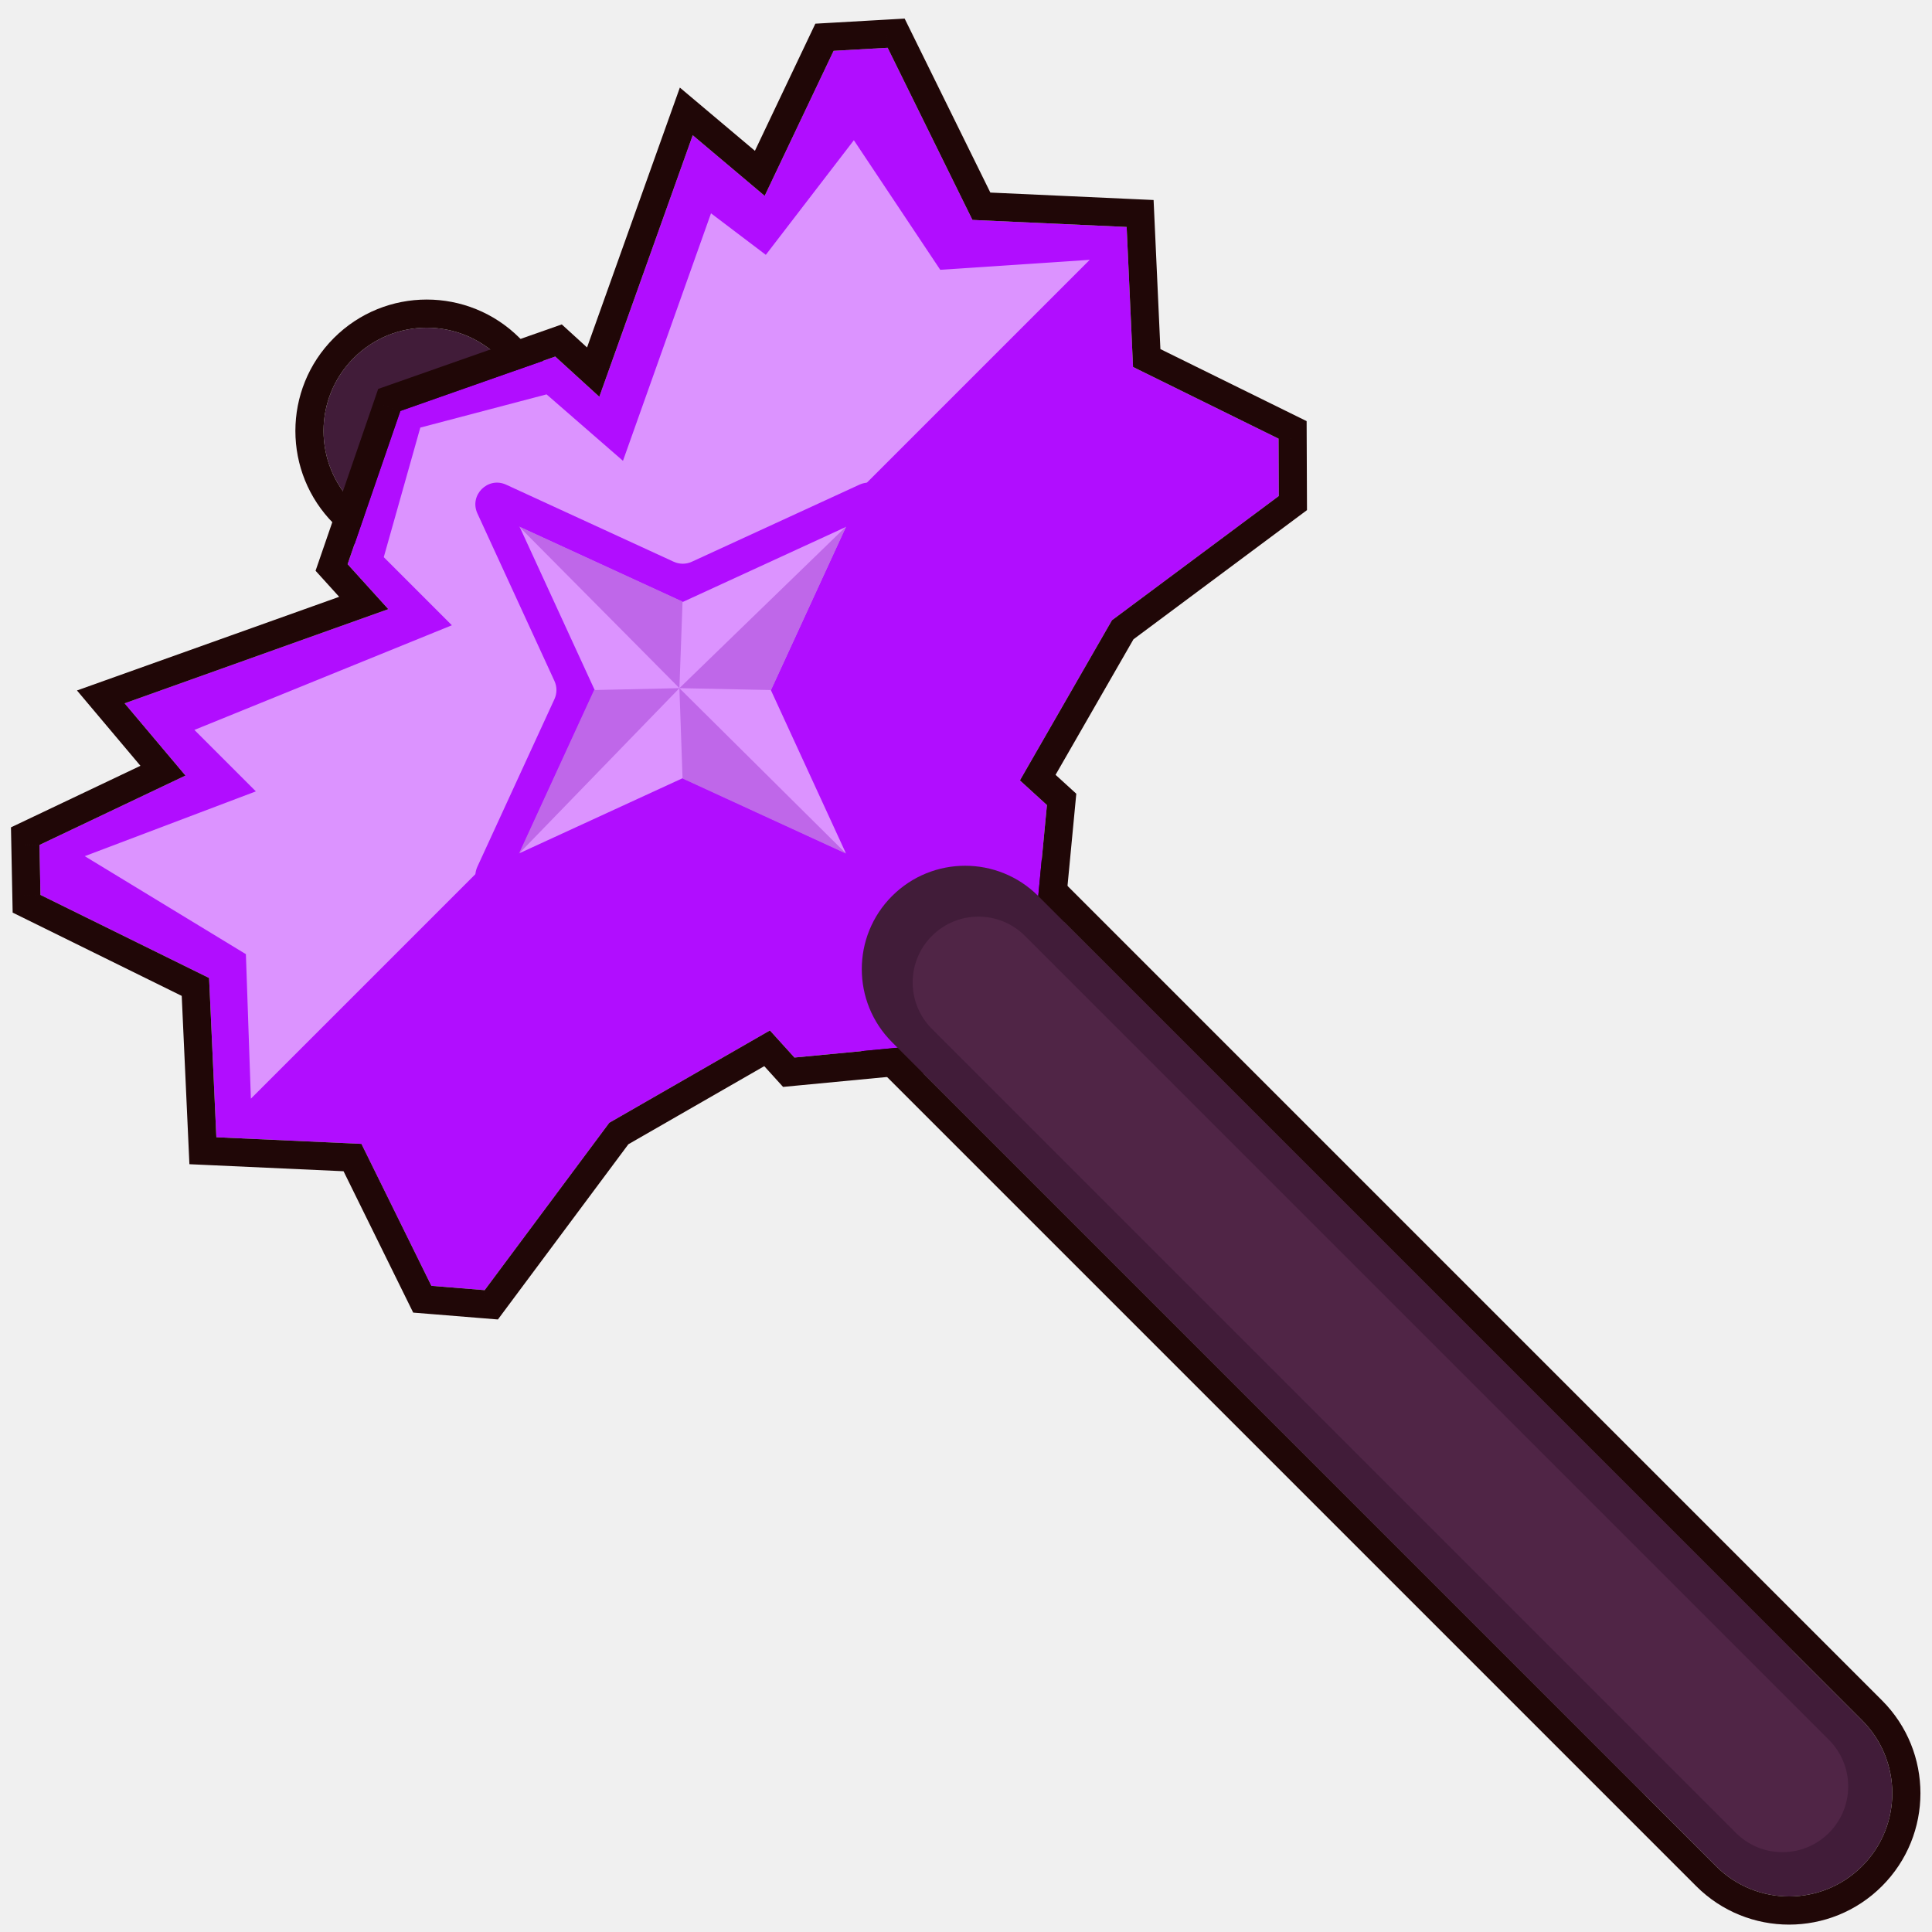
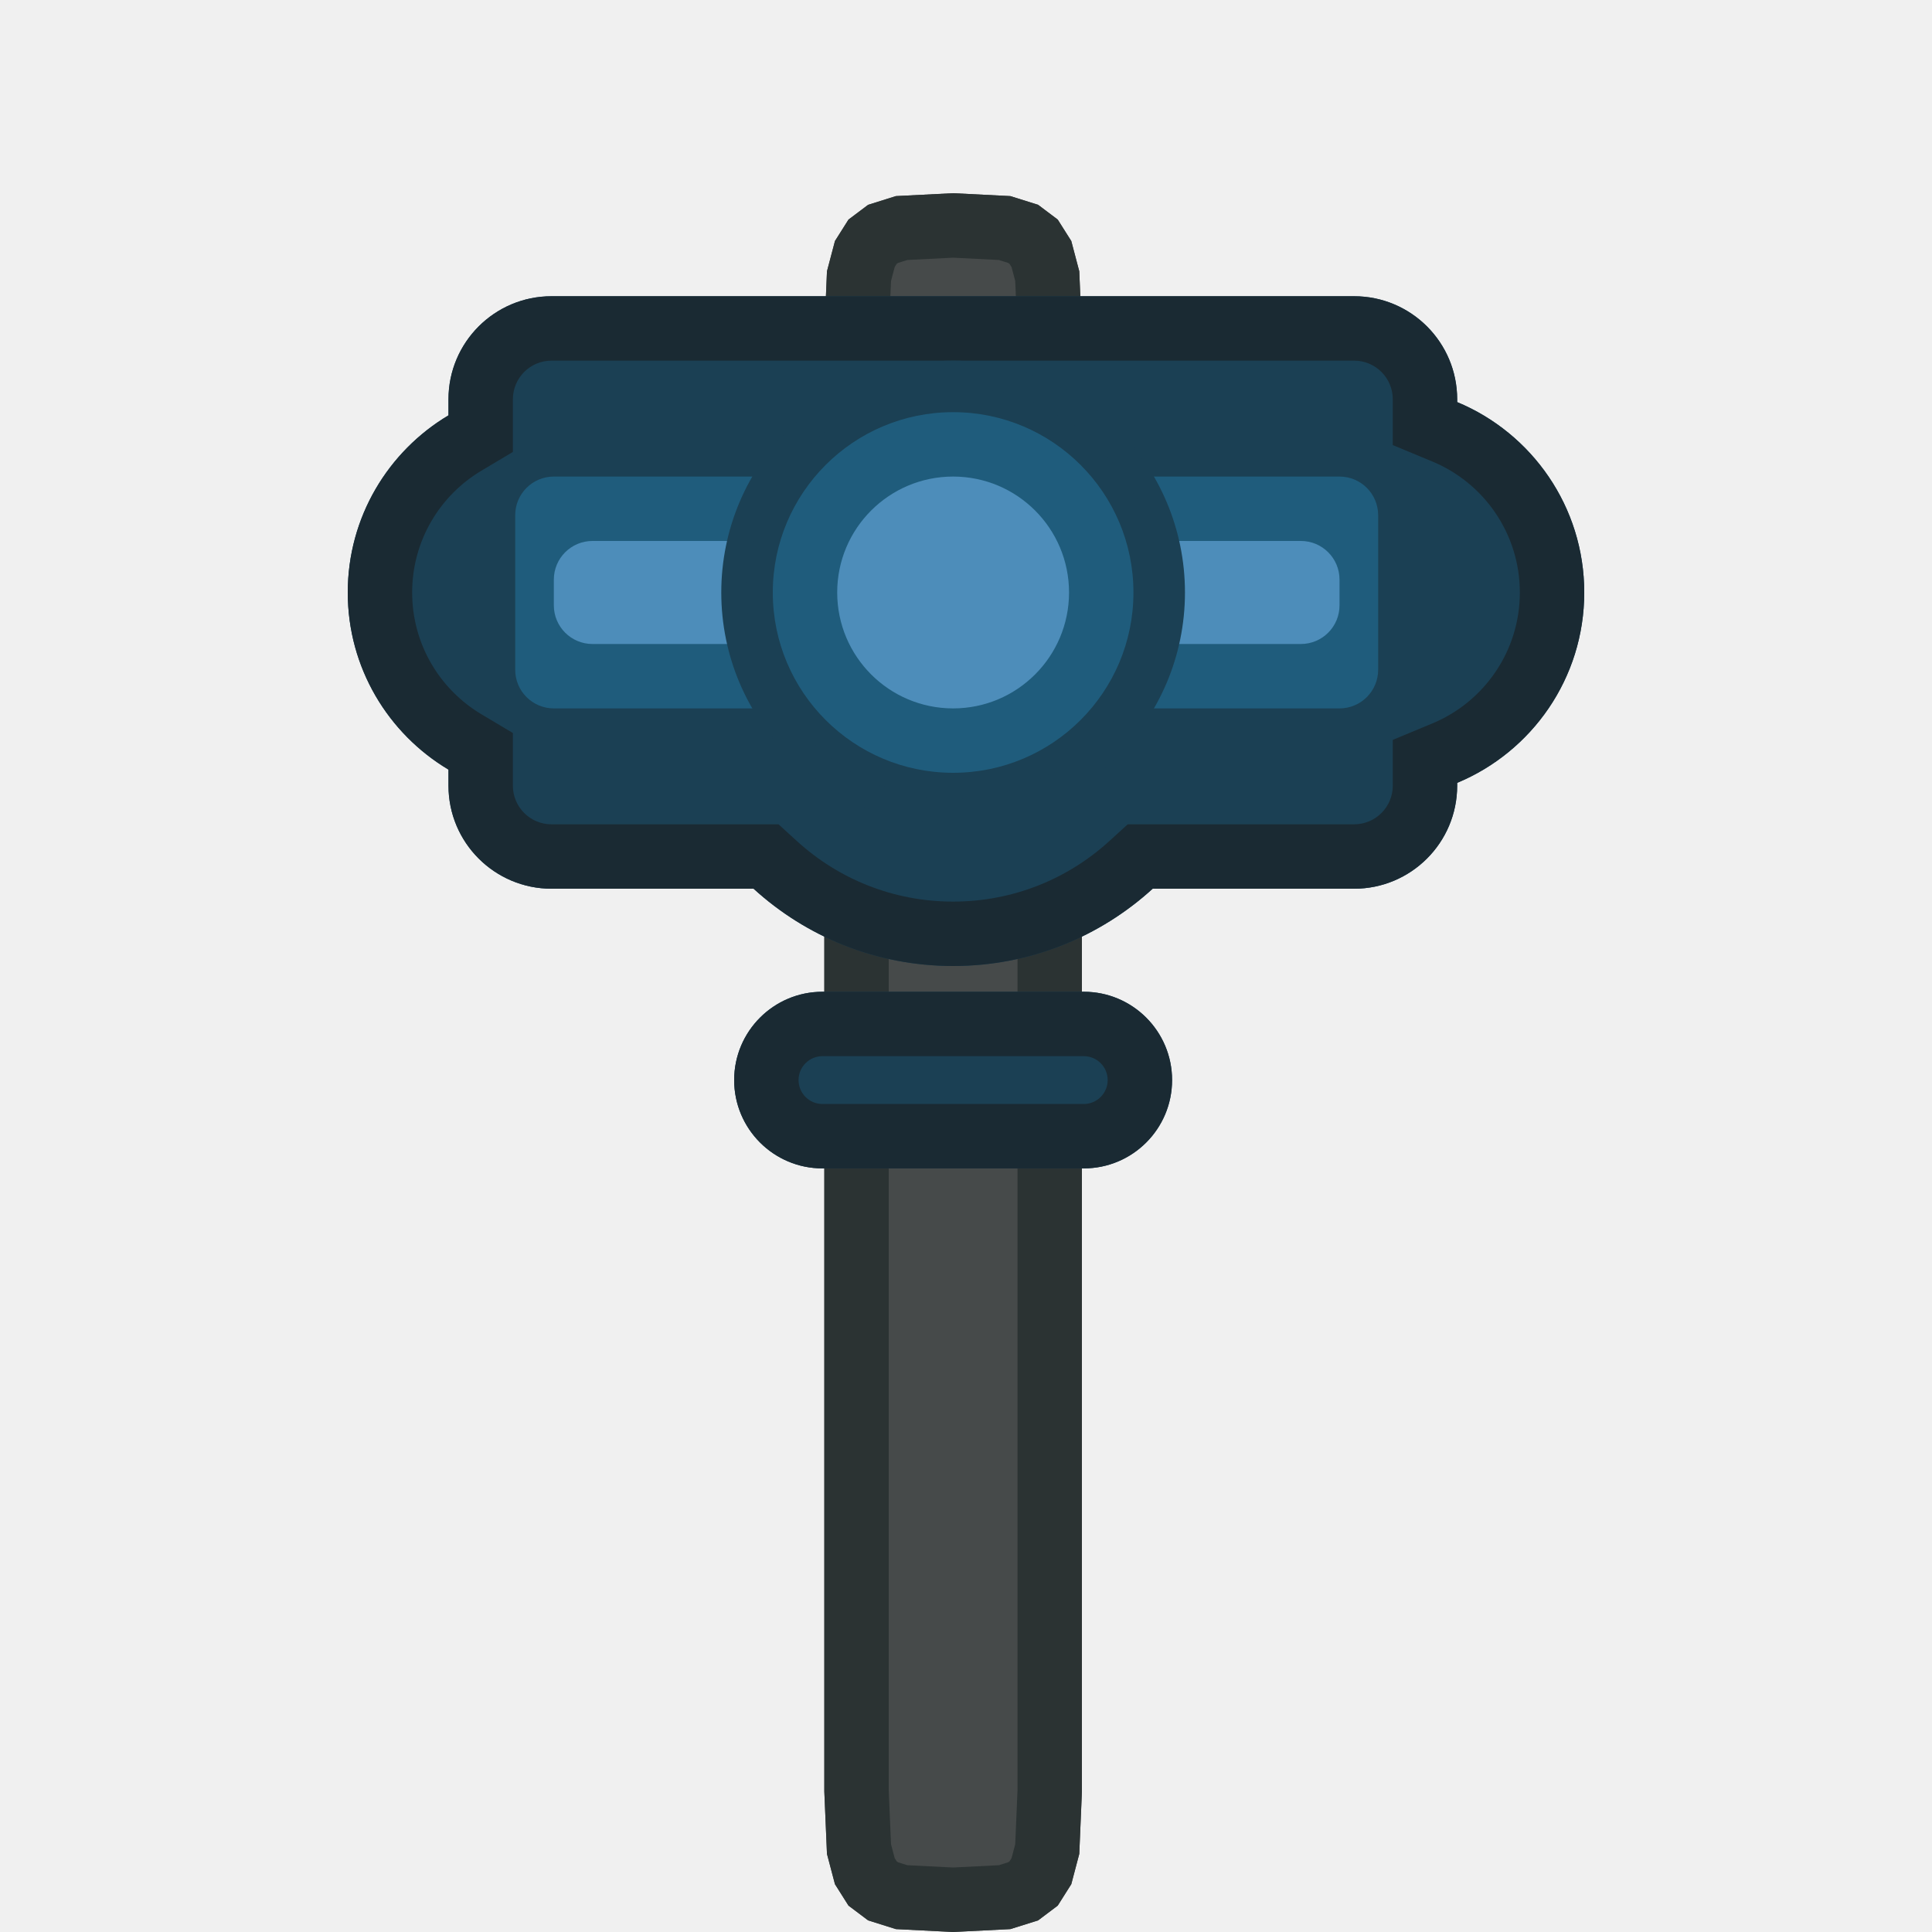
- <svg xmlns="http://www.w3.org/2000/svg" width="501" height="501" viewBox="0 0 501 501" fill="none">
-   <g clip-path="url(#clip0_147_175)">
-     <mask id="path-1-outside-1_147_175" maskUnits="userSpaceOnUse" x="61.497" y="62.953" width="451.134" height="451.134" fill="black">
-       <rect fill="white" x="61.497" y="62.953" width="451.134" height="451.134" />
-       <path d="M91.736 92.818C102.188 82.366 119.135 82.366 129.587 92.818L482.864 446.095C493.316 456.547 493.316 473.493 482.864 483.946V483.946C472.412 494.398 455.465 494.398 445.013 483.946L91.736 130.669C81.284 120.217 81.284 103.27 91.736 92.818V92.818Z" />
-     </mask>
-     <path d="M91.736 92.818C102.188 82.366 119.135 82.366 129.587 92.818L482.864 446.095C493.316 456.547 493.316 473.493 482.864 483.946V483.946C472.412 494.398 455.465 494.398 445.013 483.946L91.736 130.669C81.284 120.217 81.284 103.27 91.736 92.818V92.818Z" fill="#411C39" />
-     <path d="M91.736 130.669L86.575 135.831L91.736 130.669ZM482.864 446.095L477.702 451.256L482.864 446.095ZM124.426 97.98L477.702 451.256L488.025 440.933L134.749 87.656L124.426 97.98ZM450.174 478.784L96.898 125.507L86.575 135.831L439.851 489.107L450.174 478.784ZM96.898 125.507C89.296 117.906 89.296 105.581 96.898 97.98L86.575 87.656C73.272 100.959 73.272 122.528 86.575 135.831L96.898 125.507ZM477.702 478.784C470.101 486.386 457.776 486.386 450.174 478.784L439.851 489.107C453.154 502.41 474.722 502.41 488.025 489.107L477.702 478.784ZM477.702 451.256C485.304 458.858 485.304 471.183 477.702 478.784L488.025 489.107C501.328 475.804 501.328 454.236 488.025 440.933L477.702 451.256ZM134.749 87.656C121.446 74.354 99.877 74.354 86.575 87.656L96.898 97.98C104.499 90.378 116.824 90.378 124.426 97.98L134.749 87.656Z" fill="#200707" mask="url(#path-1-outside-1_147_175)" />
-     <mask id="path-3-outside-2_147_175" maskUnits="userSpaceOnUse" x="-27.638" y="-25.008" width="425.678" height="425.678" fill="black">
-       <rect fill="white" x="-27.638" y="-25.008" width="425.678" height="425.678" />
-       <path fill-rule="evenodd" clip-rule="evenodd" d="M103.824 106.574L90.139 146.303L100.701 157.965L32.319 182.387L48.098 201.117L10.235 219.115L10.493 232.068L54.219 253.607L56.105 294.909L93.731 296.627L111.864 333.438L125.678 334.558L157.996 291.152L199.648 267.21L206.014 274.239L265.788 268.538L271.488 208.764L264.477 202.369L288.35 160.835L331.61 128.625L331.549 113.754L293.816 95.166L292.158 58.855L252.171 57.03L230.178 12.383L216.168 13.183L198.293 50.786L179.637 35.069L155.416 102.887L143.984 92.459L103.824 106.574Z" />
-     </mask>
-     <path fill-rule="evenodd" clip-rule="evenodd" d="M103.824 106.574L90.139 146.303L100.701 157.965L32.319 182.387L48.098 201.117L10.235 219.115L10.493 232.068L54.219 253.607L56.105 294.909L93.731 296.627L111.864 333.438L125.678 334.558L157.996 291.152L199.648 267.21L206.014 274.239L265.788 268.538L271.488 208.764L264.477 202.369L288.35 160.835L331.61 128.625L331.549 113.754L293.816 95.166L292.158 58.855L252.171 57.03L230.178 12.383L216.168 13.183L198.293 50.786L179.637 35.069L155.416 102.887L143.984 92.459L103.824 106.574Z" fill="#B10DFF" />
-     <path d="M90.139 146.303L83.238 143.926L81.832 148.006L84.729 151.203L90.139 146.303ZM103.824 106.574L101.403 99.688L98.072 100.859L96.922 104.197L103.824 106.574ZM100.701 157.965L103.156 164.839L113.447 161.164L106.111 153.064L100.701 157.965ZM32.319 182.387L29.863 175.513L19.962 179.049L26.736 187.09L32.319 182.387ZM48.098 201.117L51.232 207.709L59.775 203.648L53.68 196.414L48.098 201.117ZM10.235 219.115L7.102 212.523L2.844 214.547L2.937 219.261L10.235 219.115ZM10.493 232.068L3.195 232.213L3.283 236.653L7.267 238.616L10.493 232.068ZM54.219 253.607L61.511 253.274L61.314 248.965L57.444 247.059L54.219 253.607ZM56.105 294.909L48.813 295.242L49.117 301.897L55.772 302.201L56.105 294.909ZM93.731 296.627L100.279 293.401L98.373 289.532L94.064 289.335L93.731 296.627ZM111.864 333.438L105.316 336.664L107.146 340.38L111.275 340.714L111.864 333.438ZM125.678 334.558L125.088 341.833L129.118 342.16L131.532 338.917L125.678 334.558ZM157.996 291.152L154.358 284.823L153.046 285.578L152.141 286.792L157.996 291.152ZM199.648 267.21L205.058 262.31L201.11 257.951L196.01 260.882L199.648 267.21ZM206.014 274.239L200.603 279.139L203.062 281.853L206.707 281.505L206.014 274.239ZM265.788 268.538L266.481 275.805L272.482 275.232L273.054 269.231L265.788 268.538ZM271.488 208.764L278.755 209.457L279.101 205.828L276.408 203.371L271.488 208.764ZM264.477 202.369L258.148 198.731L255.228 203.812L259.558 207.761L264.477 202.369ZM288.35 160.835L283.991 154.98L282.777 155.884L282.022 157.197L288.35 160.835ZM331.61 128.625L335.969 134.48L338.925 132.28L338.91 128.595L331.61 128.625ZM331.549 113.754L338.848 113.724L338.83 109.203L334.774 107.206L331.549 113.754ZM293.816 95.166L286.524 95.499L286.721 99.808L290.59 101.714L293.816 95.166ZM292.158 58.855L299.45 58.522L299.146 51.867L292.491 51.563L292.158 58.855ZM252.171 57.03L245.623 60.255L247.529 64.125L251.838 64.322L252.171 57.03ZM230.178 12.383L236.726 9.157L234.589 4.819L229.762 5.095L230.178 12.383ZM216.168 13.183L215.752 5.895L211.433 6.142L209.575 10.049L216.168 13.183ZM198.293 50.786L193.59 56.368L200.824 62.463L204.885 53.92L198.293 50.786ZM179.637 35.069L184.34 29.486L176.299 22.712L172.762 32.614L179.637 35.069ZM155.416 102.887L150.497 108.28L158.601 115.672L162.29 105.342L155.416 102.887ZM143.984 92.459L148.903 87.066L145.679 84.126L141.563 85.573L143.984 92.459ZM97.041 148.681L110.725 108.952L96.922 104.197L83.238 143.926L97.041 148.681ZM106.111 153.064L95.549 141.403L84.729 151.203L95.291 162.865L106.111 153.064ZM98.246 151.09L29.863 175.513L34.774 189.261L103.156 164.839L98.246 151.09ZM26.736 187.09L42.515 205.82L53.68 196.414L37.901 177.684L26.736 187.09ZM44.964 194.524L7.102 212.523L13.369 225.708L51.232 207.709L44.964 194.524ZM2.937 219.261L3.195 232.213L17.791 231.922L17.534 218.97L2.937 219.261ZM7.267 238.616L50.993 260.155L57.444 247.059L13.719 225.519L7.267 238.616ZM46.927 253.94L48.813 295.242L63.397 294.576L61.511 253.274L46.927 253.94ZM55.772 302.201L93.398 303.919L94.064 289.335L56.438 287.617L55.772 302.201ZM87.182 299.852L105.316 336.664L118.412 330.213L100.279 293.401L87.182 299.852ZM111.275 340.714L125.088 341.833L126.267 327.282L112.453 326.163L111.275 340.714ZM131.532 338.917L163.851 295.511L152.141 286.792L119.823 330.198L131.532 338.917ZM161.634 297.48L203.285 273.539L196.01 260.882L154.358 284.823L161.634 297.48ZM211.424 269.339L205.058 262.31L194.238 272.111L200.603 279.139L211.424 269.339ZM265.094 261.272L205.321 266.972L206.707 281.505L266.481 275.805L265.094 261.272ZM264.222 208.071L258.521 267.845L273.054 269.231L278.755 209.457L264.222 208.071ZM259.558 207.761L266.569 214.157L276.408 203.371L269.396 196.976L259.558 207.761ZM270.805 206.006L294.679 164.472L282.022 157.197L258.148 198.731L270.805 206.006ZM292.71 166.689L335.969 134.48L327.251 122.77L283.991 154.98L292.71 166.689ZM338.91 128.595L338.848 113.724L324.249 113.784L324.311 128.655L338.91 128.595ZM334.774 107.206L297.042 88.618L290.59 101.714L328.323 120.302L334.774 107.206ZM301.108 94.833L299.45 58.522L284.866 59.188L286.524 95.499L301.108 94.833ZM292.491 51.563L252.504 49.738L251.838 64.322L291.825 66.147L292.491 51.563ZM258.719 53.804L236.726 9.157L223.63 15.608L245.623 60.255L258.719 53.804ZM229.762 5.095L215.752 5.895L216.584 20.471L230.594 19.67L229.762 5.095ZM209.575 10.049L191.7 47.652L204.885 53.92L222.76 16.317L209.575 10.049ZM202.996 45.204L184.34 29.486L174.934 40.651L193.59 56.368L202.996 45.204ZM172.762 32.614L148.542 100.432L162.29 105.342L186.511 37.524L172.762 32.614ZM139.064 97.852L150.497 108.28L160.335 97.494L148.903 87.066L139.064 97.852ZM106.244 113.461L146.404 99.345L141.563 85.573L101.403 99.688L106.244 113.461Z" fill="#200707" mask="url(#path-3-outside-2_147_175)" />
-     <rect x="250.281" y="213.401" width="327.738" height="53.608" rx="26.804" transform="rotate(45 250.281 213.401)" fill="#411C39" />
-     <rect x="253.727" y="230.632" width="328.957" height="34.114" rx="17.057" transform="rotate(45 253.727 230.632)" fill="#502546" />
-     <path d="M65.057 284.907L63.764 247.431L21.981 222.017L66.349 205.217L50.411 189.279L117.178 162.142L99.517 144.481L108.994 110.882L141.731 102.267L161.546 119.497L184.376 55.315L198.591 66.083L221.421 36.361L243.82 69.96L282.588 67.376L65.057 284.907Z" fill="#DC93FF" />
-     <path d="M123.799 133.14C121.62 128.401 126.513 123.509 131.252 125.688L174.705 145.669C176.195 146.354 177.91 146.354 179.4 145.669L222.853 125.688C227.593 123.509 232.485 128.401 230.306 133.14L210.325 176.594C209.64 178.084 209.64 179.799 210.325 181.289L230.306 224.742C232.485 229.481 227.593 234.373 222.853 232.194L179.4 212.214C177.91 211.529 176.195 211.529 174.705 212.214L131.252 232.194C126.513 234.373 121.62 229.481 123.799 224.742L143.78 181.289C144.465 179.799 144.465 178.084 143.78 176.594L123.799 133.14Z" fill="#B10DFF" />
-     <path d="M134.769 136.657L177.053 156.1L219.337 136.657L199.894 178.941L219.337 221.225L177.053 201.782L134.769 221.225L154.212 178.941L134.769 136.657Z" fill="#DC93FF" />
-     <path d="M176.181 178.449L134.553 221.389L154.056 178.941L176.181 178.449L134.553 136.493L177.001 155.996L176.181 178.449L219.449 136.493L199.946 178.941L176.181 178.449L219.449 221.389L177.001 201.886L176.181 178.449Z" fill="#BF67E9" />
-   </g>
-   <defs>
-     <clipPath id="clip0_147_175">
-       <rect width="500" height="500" fill="white" transform="translate(0.375 0.625)" />
-     </clipPath>
-   </defs>
+ <svg xmlns="http://www.w3.org/2000/svg" width="150" height="150" viewBox="0 0 150 150" fill="none">
+   <mask id="path-1-inside-1_1239_730" fill="white">
+     <path d="M78.443 15.225L80.598 15.901L82.122 17.048L83.174 18.712L83.794 21.061L84 25.909V139.091L83.794 143.938L83.174 146.288L82.122 147.952L80.598 149.099L78.443 149.775L74 150L69.556 149.775L67.402 149.099L65.877 147.952L64.826 146.288L64.206 143.938L64 139.091V25.909L64.206 21.061L64.826 18.712L65.877 17.048L67.402 15.901L69.556 15.225L74 15L78.443 15.225Z" />
+   </mask>
+   <path d="M78.443 15.225L80.598 15.901L82.122 17.048L83.174 18.712L83.794 21.061L84 25.909V139.091L83.794 143.938L83.174 146.288L82.122 147.952L80.598 149.099L78.443 149.775L74 150L69.556 149.775L67.402 149.099L65.877 147.952L64.826 146.288L64.206 143.938L64 139.091V25.909L64.206 21.061L64.826 18.712L65.877 17.048L67.402 15.901L69.556 15.225L74 15L78.443 15.225Z" fill="#464A4A" />
+   <path d="M78.443 15.225L79.942 10.454L79.333 10.263L78.696 10.231L78.443 15.225ZM80.598 15.901L83.603 11.905L82.916 11.389L82.096 11.131L80.598 15.901ZM82.122 17.048L86.349 14.377L85.859 13.602L85.127 13.052L82.122 17.048ZM83.174 18.712L88.008 17.436L87.812 16.692L87.4 16.041L83.174 18.712ZM83.794 21.061L88.789 20.849L88.766 20.309L88.628 19.786L83.794 21.061ZM84 25.909H89V25.803L88.996 25.697L84 25.909ZM84 139.091L88.996 139.303L89 139.197V139.091H84ZM83.794 143.938L88.628 145.214L88.766 144.691L88.789 144.151L83.794 143.938ZM83.174 146.288L87.4 148.959L87.812 148.309L88.008 147.564L83.174 146.288ZM82.122 147.952L85.127 151.948L85.859 151.398L86.349 150.624L82.122 147.952ZM80.598 149.099L82.096 153.869L82.916 153.611L83.603 153.095L80.598 149.099ZM78.443 149.775L78.696 154.769L79.333 154.737L79.942 154.546L78.443 149.775ZM74 150L73.748 154.994L74 155.006L74.252 154.994L74 150ZM69.556 149.775L68.056 154.545L68.666 154.737L69.303 154.769L69.556 149.775ZM67.402 149.099L64.398 153.096L65.084 153.611L65.903 153.869L67.402 149.099ZM65.877 147.952L61.649 150.622L62.139 151.398L62.873 151.949L65.877 147.952ZM64.826 146.288L59.992 147.564L60.188 148.308L60.599 148.958L64.826 146.288ZM64.206 143.938L59.211 144.151L59.233 144.691L59.372 145.214L64.206 143.938ZM64 139.091H59V139.197L59.005 139.303L64 139.091ZM64 25.909L59.005 25.697L59 25.803V25.909H64ZM64.206 21.061L59.372 19.786L59.233 20.309L59.211 20.849L64.206 21.061ZM64.826 18.712L60.599 16.042L60.188 16.692L59.992 17.436L64.826 18.712ZM65.877 17.048L62.873 13.051L62.139 13.602L61.649 14.378L65.877 17.048ZM67.402 15.901L65.903 11.131L65.084 11.389L64.398 11.904L67.402 15.901ZM69.556 15.225L69.303 10.231L68.666 10.263L68.056 10.455L69.556 15.225ZM74 15L74.252 10.006L74 9.994L73.748 10.006L74 15ZM78.443 15.225L76.945 19.995L79.099 20.672L80.598 15.901L82.096 11.131L79.942 10.454L78.443 15.225ZM80.598 15.901L77.592 19.897L79.117 21.044L82.122 17.048L85.127 13.052L83.603 11.905L80.598 15.901ZM82.122 17.048L77.895 19.719L78.947 21.383L83.174 18.712L87.4 16.041L86.349 14.377L82.122 17.048ZM83.174 18.712L78.339 19.988L78.96 22.337L83.794 21.061L88.628 19.786L88.008 17.436L83.174 18.712ZM83.794 21.061L78.799 21.274L79.004 26.122L84 25.909L88.996 25.697L88.789 20.849L83.794 21.061ZM84 25.909H79V139.091H84H89V25.909H84ZM84 139.091L79.004 138.878L78.799 143.726L83.794 143.938L88.789 144.151L88.996 139.303L84 139.091ZM83.794 143.938L78.96 142.663L78.339 145.012L83.174 146.288L88.008 147.564L88.628 145.214L83.794 143.938ZM83.174 146.288L78.947 143.617L77.895 145.281L82.122 147.952L86.349 150.624L87.4 148.959L83.174 146.288ZM82.122 147.952L79.117 143.956L77.592 145.103L80.598 149.099L83.603 153.095L85.127 151.948L82.122 147.952ZM80.598 149.099L79.099 144.328L76.945 145.005L78.443 149.775L79.942 154.546L82.096 153.869L80.598 149.099ZM78.443 149.775L78.191 144.782L73.748 145.006L74 150L74.252 154.994L78.696 154.769L78.443 149.775ZM74 150L74.252 145.006L69.808 144.782L69.556 149.775L69.303 154.769L73.748 154.994L74 150ZM69.556 149.775L71.055 145.005L68.901 144.329L67.402 149.099L65.903 153.869L68.056 154.545L69.556 149.775ZM67.402 149.099L70.406 145.102L68.881 143.955L65.877 147.952L62.873 151.949L64.398 153.096L67.402 149.099ZM65.877 147.952L70.105 145.283L69.054 143.618L64.826 146.288L60.599 148.958L61.649 150.622L65.877 147.952ZM64.826 146.288L69.661 145.012L69.04 142.663L64.206 143.938L59.372 145.214L59.992 147.564L64.826 146.288ZM64.206 143.938L69.201 143.726L68.996 138.878L64 139.091L59.005 139.303L59.211 144.151L64.206 143.938ZM64 139.091H69V25.909H64H59V139.091H64ZM64 25.909L68.996 26.122L69.201 21.274L64.206 21.061L59.211 20.849L59.005 25.697L64 25.909ZM64.206 21.061L69.04 22.337L69.661 19.988L64.826 18.712L59.992 17.436L59.372 19.786L64.206 21.061ZM64.826 18.712L69.054 21.381L70.105 19.717L65.877 17.048L61.649 14.378L60.599 16.042L64.826 18.712ZM65.877 17.048L68.881 21.045L70.406 19.898L67.402 15.901L64.398 11.904L62.873 13.051L65.877 17.048ZM67.402 15.901L68.901 20.671L71.055 19.995L69.556 15.225L68.056 10.455L65.903 11.131L67.402 15.901ZM69.556 15.225L69.808 20.218L74.252 19.994L74 15L73.748 10.006L69.303 10.231L69.556 15.225ZM74 15L73.748 19.994L78.191 20.218L78.443 15.225L78.696 10.231L74.252 10.006L74 15Z" fill="#2B3333" mask="url(#path-1-inside-1_1239_730)" />
+   <mask id="path-3-inside-2_1239_730" fill="white">
+     <path d="M84.143 77C87.93 77 91 80.07 91 83.857C91 87.644 87.93 90.714 84.143 90.714H63.857C60.07 90.714 57 87.644 57 83.857C57 80.07 60.07 77 63.857 77H84.143ZM105.135 23C109.553 23 113.135 26.582 113.135 31V31.219C118.927 33.625 123 39.337 123 46C123 52.663 118.927 58.373 113.135 60.78V61C113.135 65.418 109.553 69 105.135 69H89.492C85.405 72.727 79.968 75 74 75C68.032 75 62.595 72.727 58.508 69H42.82C38.402 69 34.82 65.418 34.82 61V59.752C30.138 56.961 27 51.847 27 46C27 40.152 30.137 35.038 34.82 32.247V31C34.82 26.582 38.402 23 42.82 23H105.135Z" />
+   </mask>
+   <path d="M84.143 77C87.93 77 91 80.07 91 83.857C91 87.644 87.93 90.714 84.143 90.714H63.857C60.07 90.714 57 87.644 57 83.857C57 80.07 60.07 77 63.857 77H84.143ZM105.135 23C109.553 23 113.135 26.582 113.135 31V31.219C118.927 33.625 123 39.337 123 46C123 52.663 118.927 58.373 113.135 60.78V61C113.135 65.418 109.553 69 105.135 69H89.492C85.405 72.727 79.968 75 74 75C68.032 75 62.595 72.727 58.508 69H42.82C38.402 69 34.82 65.418 34.82 61V59.752C30.138 56.961 27 51.847 27 46C27 40.152 30.137 35.038 34.82 32.247V31C34.82 26.582 38.402 23 42.82 23H105.135Z" fill="#1B4054" />
+   <path d="M91 83.857L96 83.858V83.857H91ZM57 83.857H52V83.858L57 83.857ZM113.135 31H118.135H113.135ZM113.135 31.219H108.135V34.556L111.216 35.836L113.135 31.219ZM113.135 60.78L111.216 56.163L108.135 57.444V60.78H113.135ZM113.135 61H118.135V61H113.135ZM89.492 69V64H87.555L86.123 65.305L89.492 69ZM58.508 69L61.877 65.305L60.445 64H58.508V69ZM34.82 61H29.82H34.82ZM34.82 59.752H39.82V56.911L37.38 55.457L34.82 59.752ZM34.82 32.247L37.38 36.542L39.82 35.088V32.247H34.82ZM34.82 31L29.82 31V31H34.82ZM84.143 77V82C85.168 82 86 82.832 86 83.857H91H96C96 77.309 90.691 72 84.143 72V77ZM91 83.857L86 83.857C86 84.882 85.169 85.714 84.143 85.714V90.714V95.714C90.69 95.714 96 90.407 96 83.858L91 83.857ZM84.143 90.714V85.714H63.857V90.714V95.714H84.143V90.714ZM63.857 90.714V85.714C62.831 85.714 62 84.882 62 83.857L57 83.857L52 83.858C52 90.407 57.31 95.714 63.857 95.714V90.714ZM57 83.857H62C62 82.832 62.832 82 63.857 82V77V72C57.309 72 52 77.309 52 83.857H57ZM63.857 77V82H84.143V77V72H63.857V77ZM105.135 23V28C106.792 28 108.135 29.343 108.135 31H113.135H118.135C118.135 23.82 112.314 18 105.135 18V23ZM113.135 31H108.135V31.219H113.135H118.135V31H113.135ZM113.135 31.219L111.216 35.836C115.208 37.495 118 41.427 118 46H123H128C128 37.247 122.646 29.756 115.053 26.602L113.135 31.219ZM123 46H118C118 50.572 115.208 54.504 111.216 56.163L113.135 60.78L115.053 65.397C122.645 62.243 128 54.754 128 46H123ZM113.135 60.78H108.135V61H113.135H118.135V60.78H113.135ZM113.135 61H108.135C108.135 62.657 106.792 64 105.135 64V69V74C112.314 74 118.135 68.18 118.135 61H113.135ZM105.135 69V64H89.492V69V74H105.135V69ZM89.492 69L86.123 65.305C82.921 68.226 78.673 70 74 70V75V80C81.262 80 87.888 77.229 92.861 72.695L89.492 69ZM74 75V70C69.327 70 65.079 68.226 61.877 65.305L58.508 69L55.139 72.695C60.111 77.229 66.738 80 74 80V75ZM58.508 69V64H42.82V69V74H58.508V69ZM42.82 69V64C41.163 64 39.82 62.657 39.82 61H34.82H29.82C29.82 68.18 35.641 74 42.82 74V69ZM34.82 61H39.82V59.752H34.82H29.82V61H34.82ZM34.82 59.752L37.38 55.457C34.147 53.53 32 50.013 32 46H27H22C22 53.682 26.128 60.392 32.26 64.047L34.82 59.752ZM27 46H32C32 41.986 34.147 38.469 37.38 36.542L34.82 32.247L32.26 27.952C26.128 31.608 22 38.319 22 46H27ZM34.82 32.247H39.82V31H34.82H29.82V32.247H34.82ZM34.82 31L39.82 31C39.82 29.343 41.163 28 42.82 28V23V18C35.641 18 29.82 23.82 29.82 31L34.82 31ZM42.82 23V28H105.135V23V18H42.82V23Z" fill="#1A2A33" mask="url(#path-3-inside-2_1239_730)" />
+   <rect x="40" y="37" width="67" height="18" rx="3" fill="#1F5C7C" />
+   <rect x="43" y="42" width="61" height="8" rx="3" fill="#4D8DBA" />
+   <circle cx="74" cy="46" r="15.5" fill="#1B4054" stroke="#1B4054" stroke-width="5" />
+   <circle cx="74" cy="46" r="13.5" fill="#1B4054" stroke="#1B4054" stroke-width="5" />
+   <circle cx="74" cy="46" r="14" fill="#1F5C7C" />
+   <circle cx="74" cy="46" r="9" fill="#4D8DBA" />
</svg>
